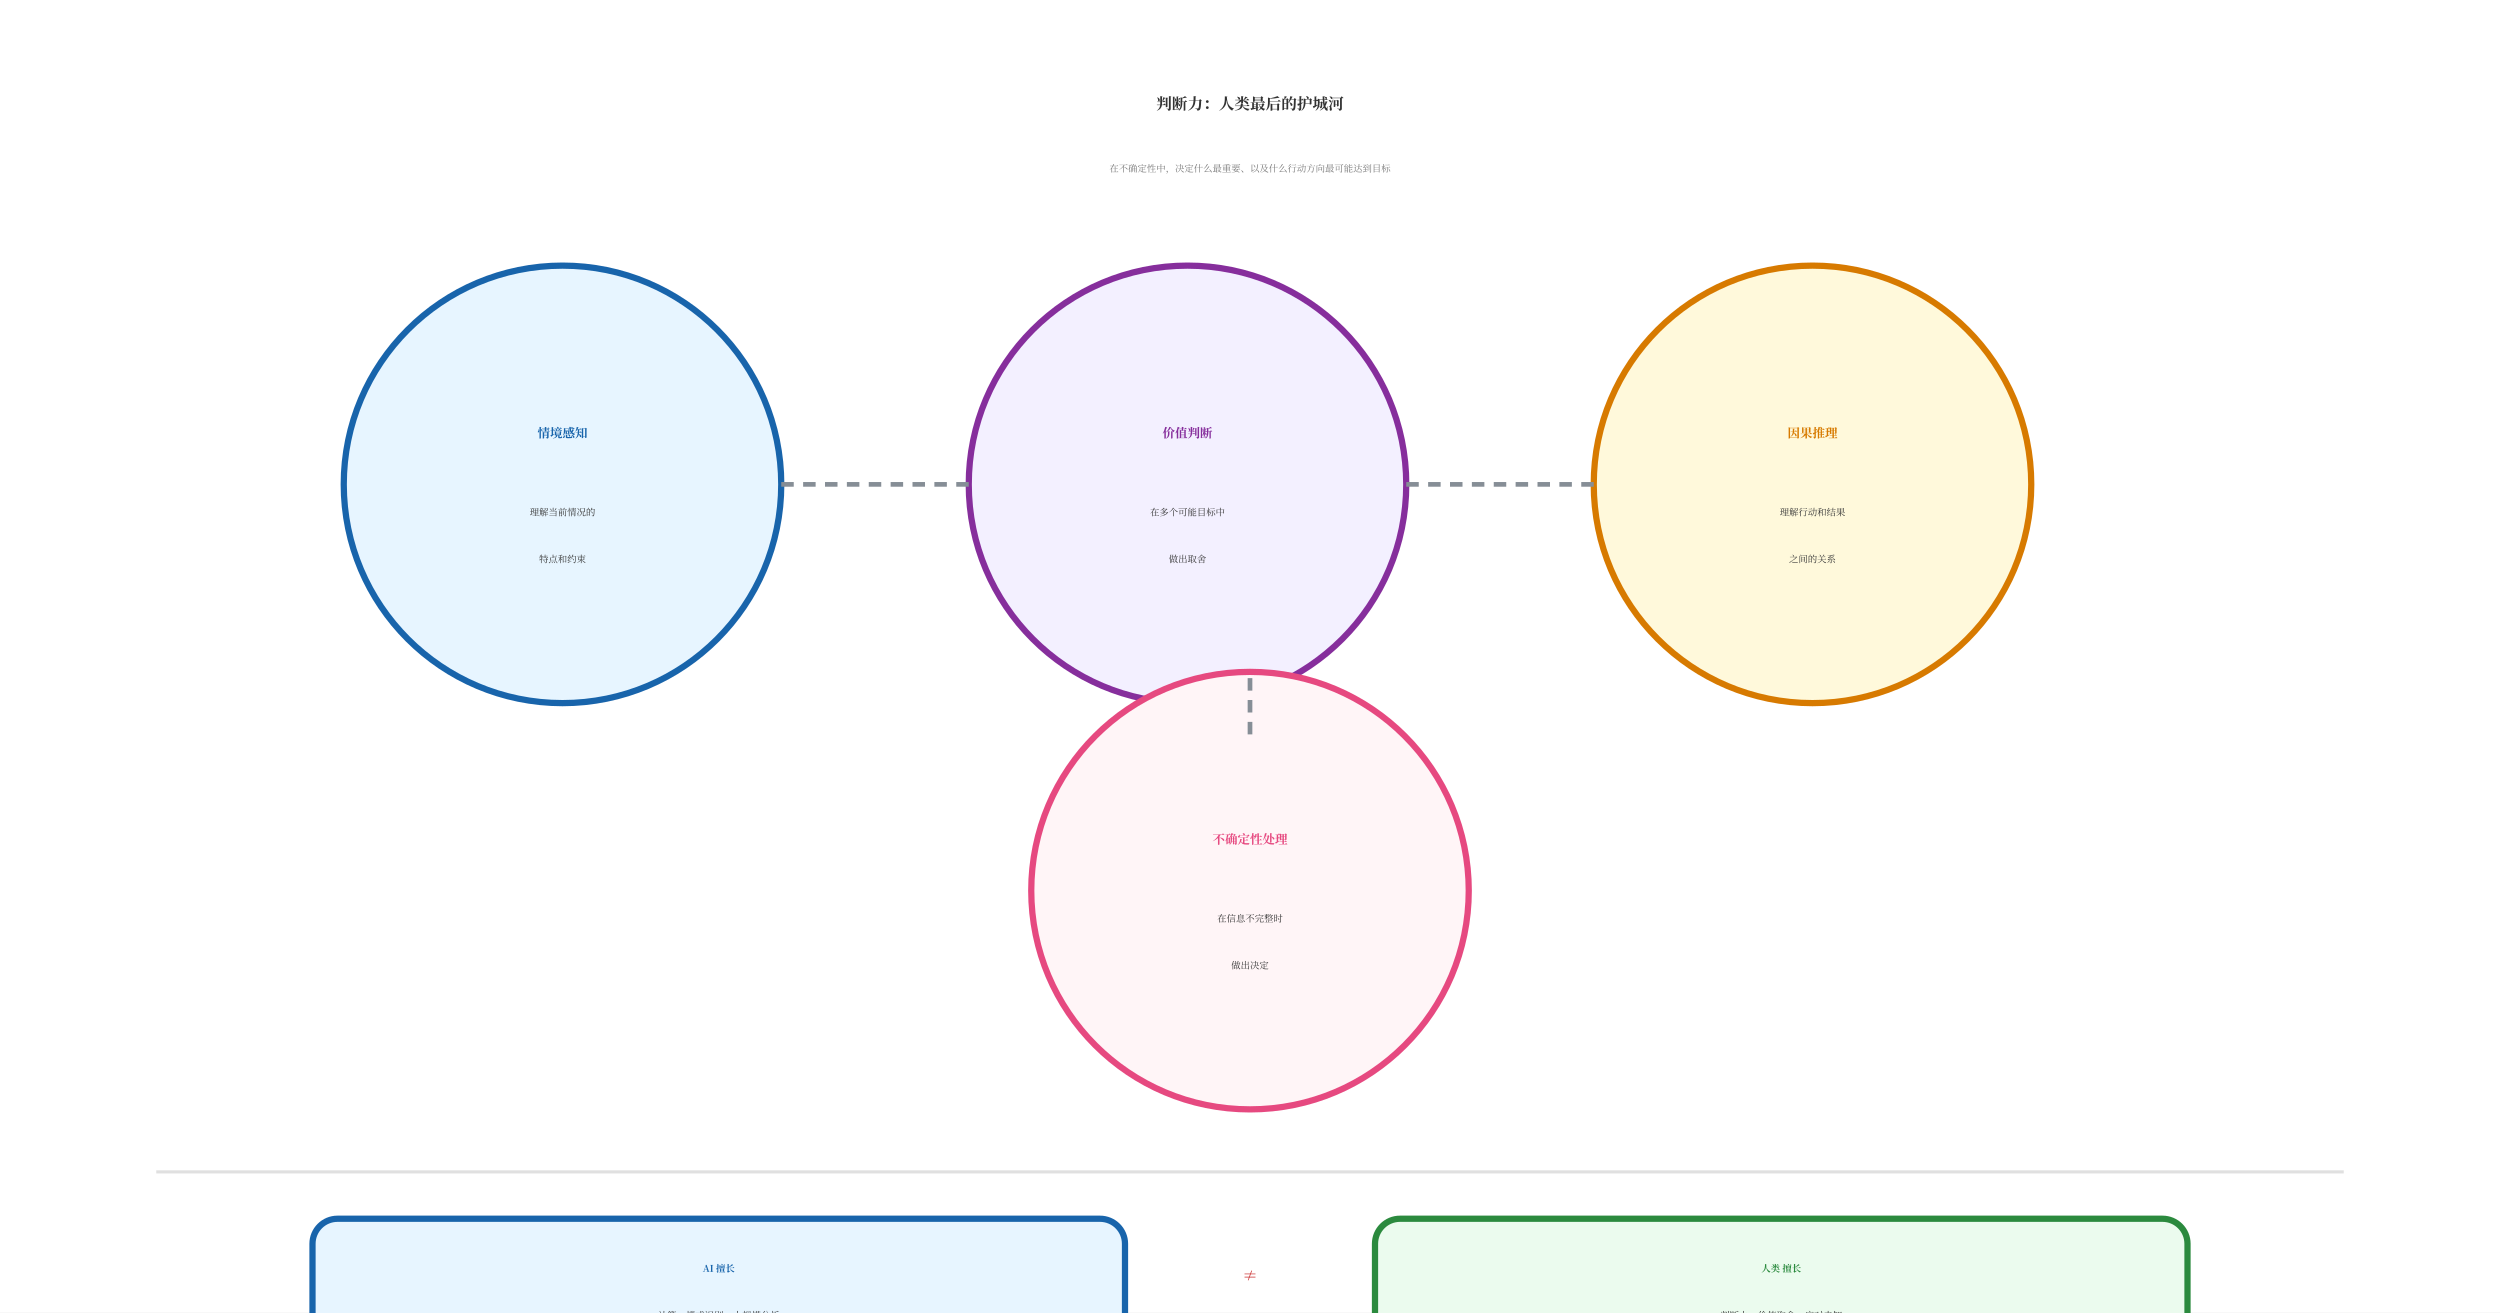
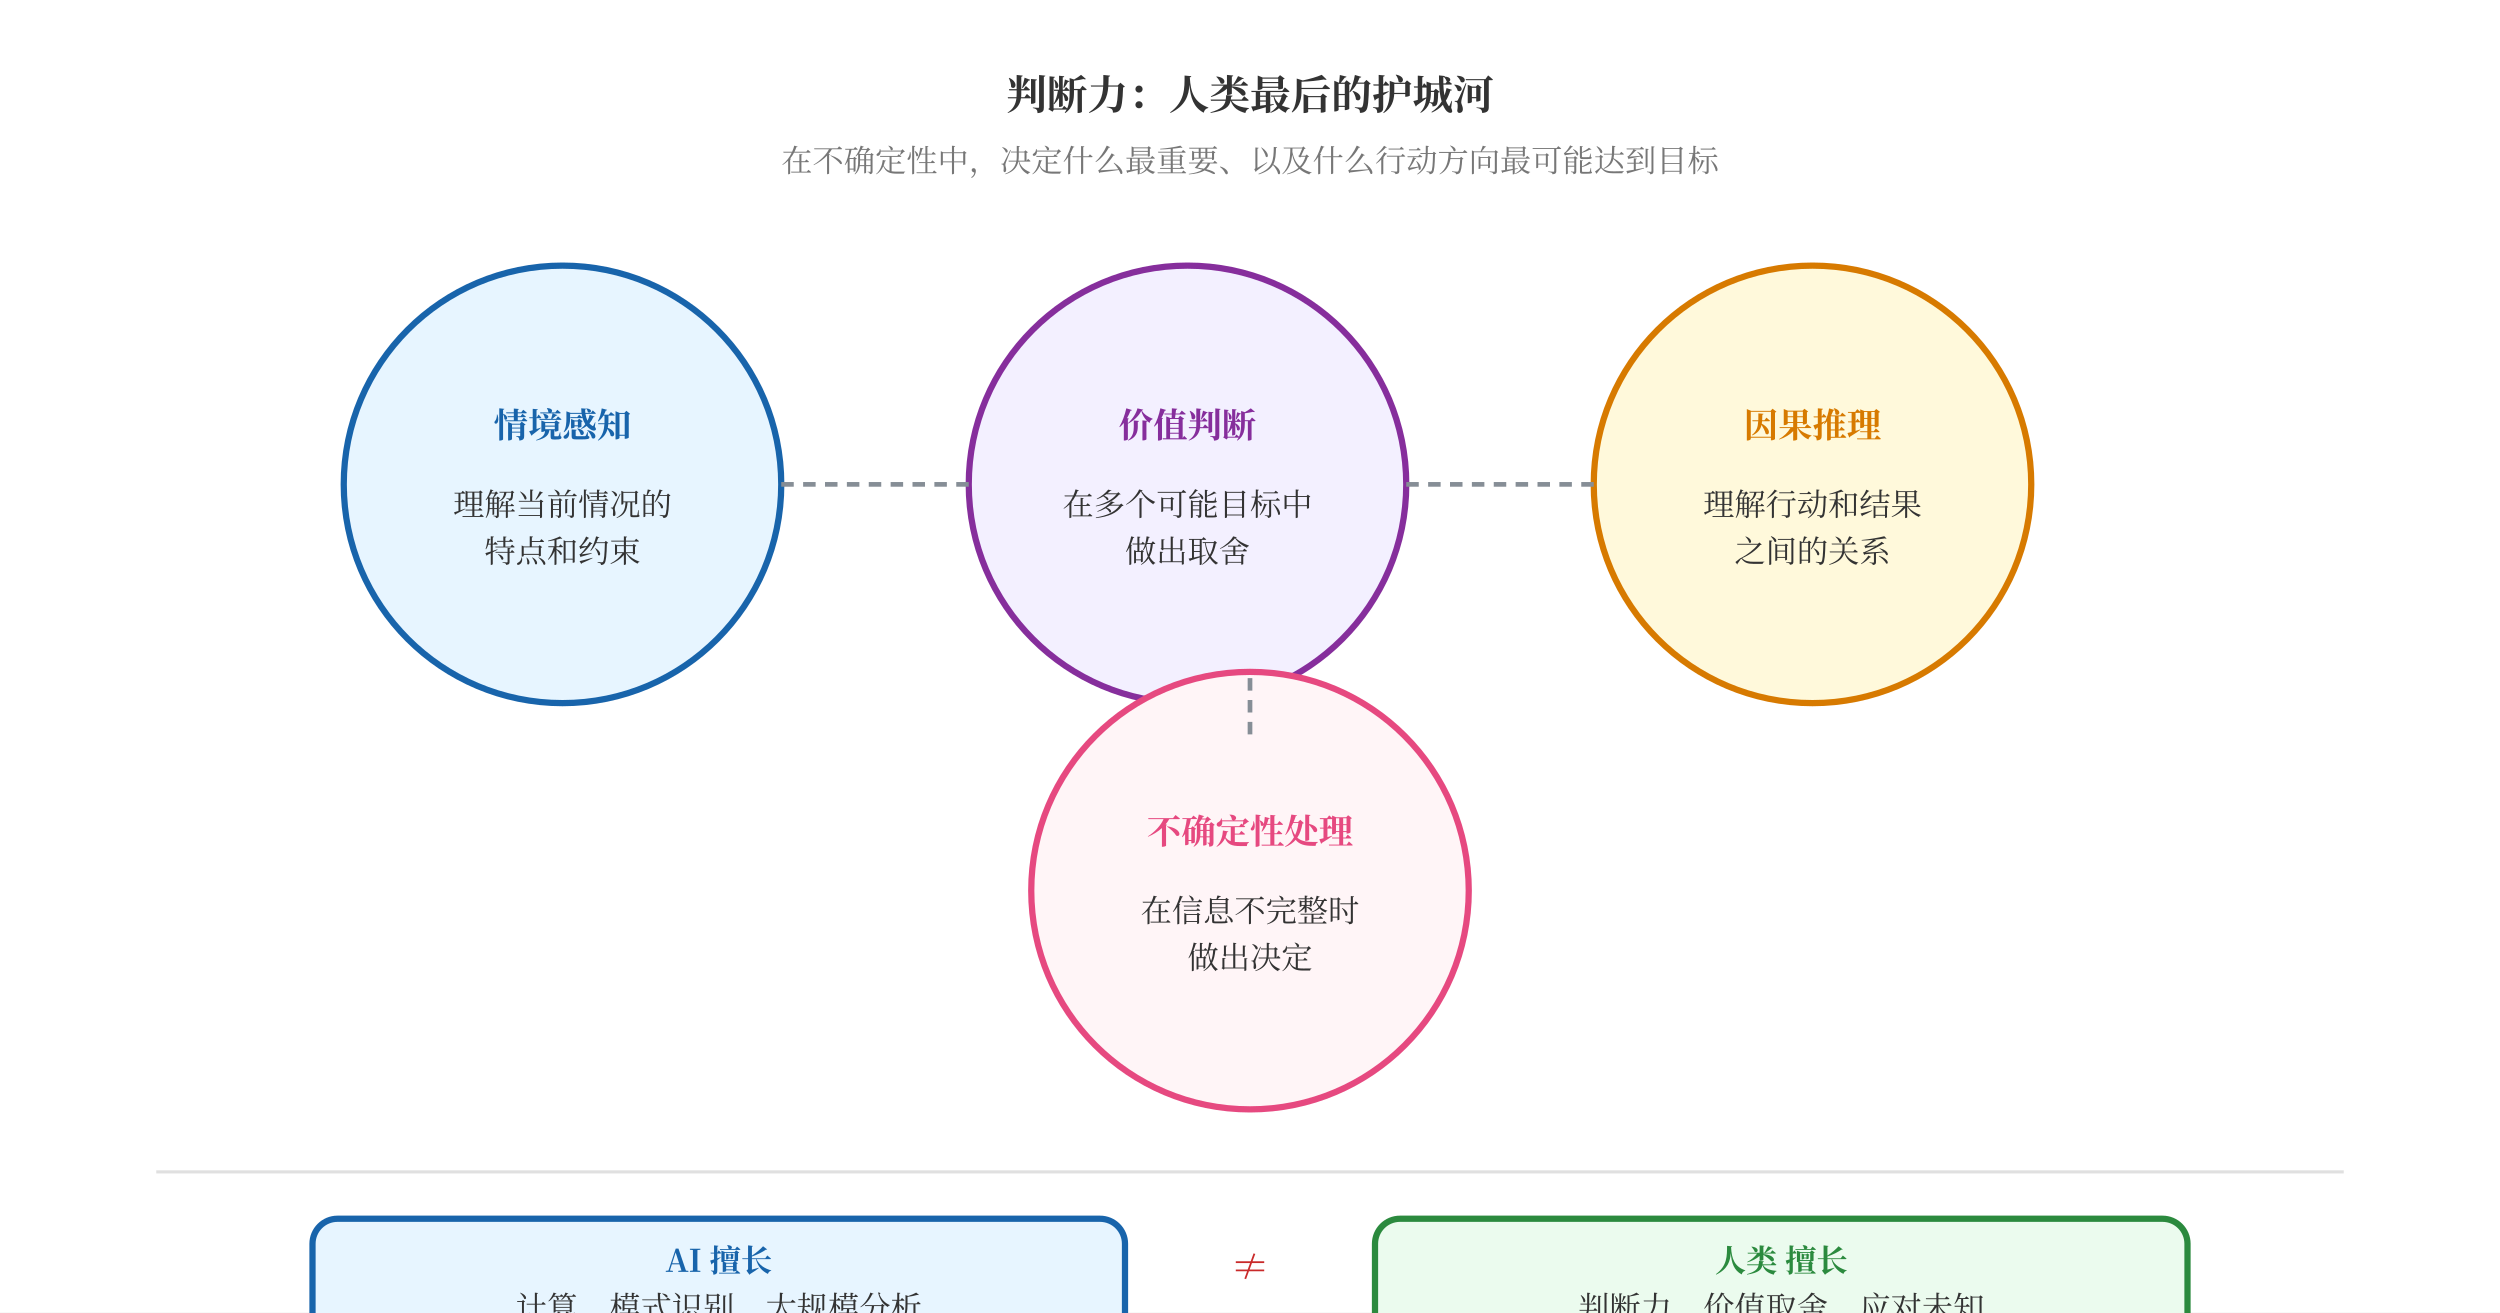
<svg xmlns="http://www.w3.org/2000/svg" viewBox="0 0 800 420" style="font-family: 'Noto Serif CJK SC', serif; background: #fefefe;">
  <rect width="800" height="420" fill="white" />
-   <text x="400" y="35" text-anchor="middle" font-size="5" font-weight="bold" fill="#333">判断力：人类最后的护城河</text>
-   <text x="400" y="55" text-anchor="middle" font-size="3" fill="#777">在不确定性中，决定什么最重要、以及什么行动方向最可能达到目标</text>
+   <text x="400" y="35" text-anchor="middle" font-size="13" font-weight="bold" fill="#333">判断力：人类最后的护城河</text>
+   <text x="400" y="55" text-anchor="middle" font-size="10" fill="#777">在不确定性中，决定什么最重要、以及什么行动方向最可能达到目标</text>
  <circle cx="180" cy="155" r="70" fill="#e7f5ff" stroke="#1864ab" stroke-width="2" />
-   <text x="180" y="140" text-anchor="middle" font-size="4" font-weight="bold" fill="#1864ab">情境感知</text>
-   <text x="180" y="165" text-anchor="middle" font-size="3" fill="#333">理解当前情况的</text>
-   <text x="180" y="180" text-anchor="middle" font-size="3" fill="#333">特点和约束</text>
+   <text x="180" y="140" text-anchor="middle" font-size="11" font-weight="bold" fill="#1864ab">情境感知</text>
+   <text x="180" y="165" text-anchor="middle" font-size="10" fill="#333">理解当前情况的</text>
+   <text x="180" y="180" text-anchor="middle" font-size="10" fill="#333">特点和约束</text>
  <circle cx="380" cy="155" r="70" fill="#f3f0ff" stroke="#862e9c" stroke-width="2" />
-   <text x="380" y="140" text-anchor="middle" font-size="4" font-weight="bold" fill="#862e9c">价值判断</text>
-   <text x="380" y="165" text-anchor="middle" font-size="3" fill="#333">在多个可能目标中</text>
-   <text x="380" y="180" text-anchor="middle" font-size="3" fill="#333">做出取舍</text>
+   <text x="380" y="140" text-anchor="middle" font-size="11" font-weight="bold" fill="#862e9c">价值判断</text>
+   <text x="380" y="165" text-anchor="middle" font-size="10" fill="#333">在多个可能目标中</text>
+   <text x="380" y="180" text-anchor="middle" font-size="10" fill="#333">做出取舍</text>
  <circle cx="580" cy="155" r="70" fill="#fff9db" stroke="#d77a00" stroke-width="2" />
-   <text x="580" y="140" text-anchor="middle" font-size="4" font-weight="bold" fill="#d77a00">因果推理</text>
-   <text x="580" y="165" text-anchor="middle" font-size="3" fill="#333">理解行动和结果</text>
-   <text x="580" y="180" text-anchor="middle" font-size="3" fill="#333">之间的关系</text>
+   <text x="580" y="140" text-anchor="middle" font-size="11" font-weight="bold" fill="#d77a00">因果推理</text>
+   <text x="580" y="165" text-anchor="middle" font-size="10" fill="#333">理解行动和结果</text>
+   <text x="580" y="180" text-anchor="middle" font-size="10" fill="#333">之间的关系</text>
  <circle cx="400" cy="285" r="70" fill="#fff5f7" stroke="#e64980" stroke-width="2" />
-   <text x="400" y="270" text-anchor="middle" font-size="4" font-weight="bold" fill="#e64980">不确定性处理</text>
-   <text x="400" y="295" text-anchor="middle" font-size="3" fill="#333">在信息不完整时</text>
-   <text x="400" y="310" text-anchor="middle" font-size="3" fill="#333">做出决定</text>
+   <text x="400" y="270" text-anchor="middle" font-size="11" font-weight="bold" fill="#e64980">不确定性处理</text>
+   <text x="400" y="295" text-anchor="middle" font-size="10" fill="#333">在信息不完整时</text>
+   <text x="400" y="310" text-anchor="middle" font-size="10" fill="#333">做出决定</text>
  <path d="M250 155 L310 155" fill="none" stroke="#868e96" stroke-width="1.5" stroke-dasharray="4,3" />
  <path d="M450 155 L510 155" fill="none" stroke="#868e96" stroke-width="1.5" stroke-dasharray="4,3" />
  <path d="M400 235 L400 215" fill="none" stroke="#868e96" stroke-width="1.5" stroke-dasharray="4,3" />
  <line x1="50" y1="375" x2="750" y2="375" stroke="#e0e0e0" stroke-width="1" />
  <rect x="100" y="390" width="260" height="40" rx="8" fill="#e7f5ff" stroke="#1864ab" stroke-width="2" />
-   <text x="230" y="407" text-anchor="middle" font-size="3" font-weight="bold" fill="#1864ab">AI 擅长</text>
-   <text x="230" y="422" text-anchor="middle" font-size="3" fill="#333">计算、模式识别、大规模分析</text>
+   <text x="230" y="407" text-anchor="middle" font-size="10" font-weight="bold" fill="#1864ab">AI 擅长</text>
+   <text x="230" y="422" text-anchor="middle" font-size="10" fill="#333">计算、模式识别、大规模分析</text>
  <rect x="440" y="390" width="260" height="40" rx="8" fill="#ebfbee" stroke="#2b8a3e" stroke-width="2" />
-   <text x="570" y="407" text-anchor="middle" font-size="3" font-weight="bold" fill="#2b8a3e">人类 擅长</text>
-   <text x="570" y="422" text-anchor="middle" font-size="3" fill="#333">判断力、价值取舍、应对未知</text>
-   <text x="400" y="410" text-anchor="middle" font-size="5" fill="#c92a2a">≠</text>
+   <text x="570" y="407" text-anchor="middle" font-size="10" font-weight="bold" fill="#2b8a3e">人类 擅长</text>
+   <text x="570" y="422" text-anchor="middle" font-size="10" fill="#333">判断力、价值取舍、应对未知</text>
+   <text x="400" y="410" text-anchor="middle" font-size="13" fill="#c92a2a">≠</text>
</svg>
